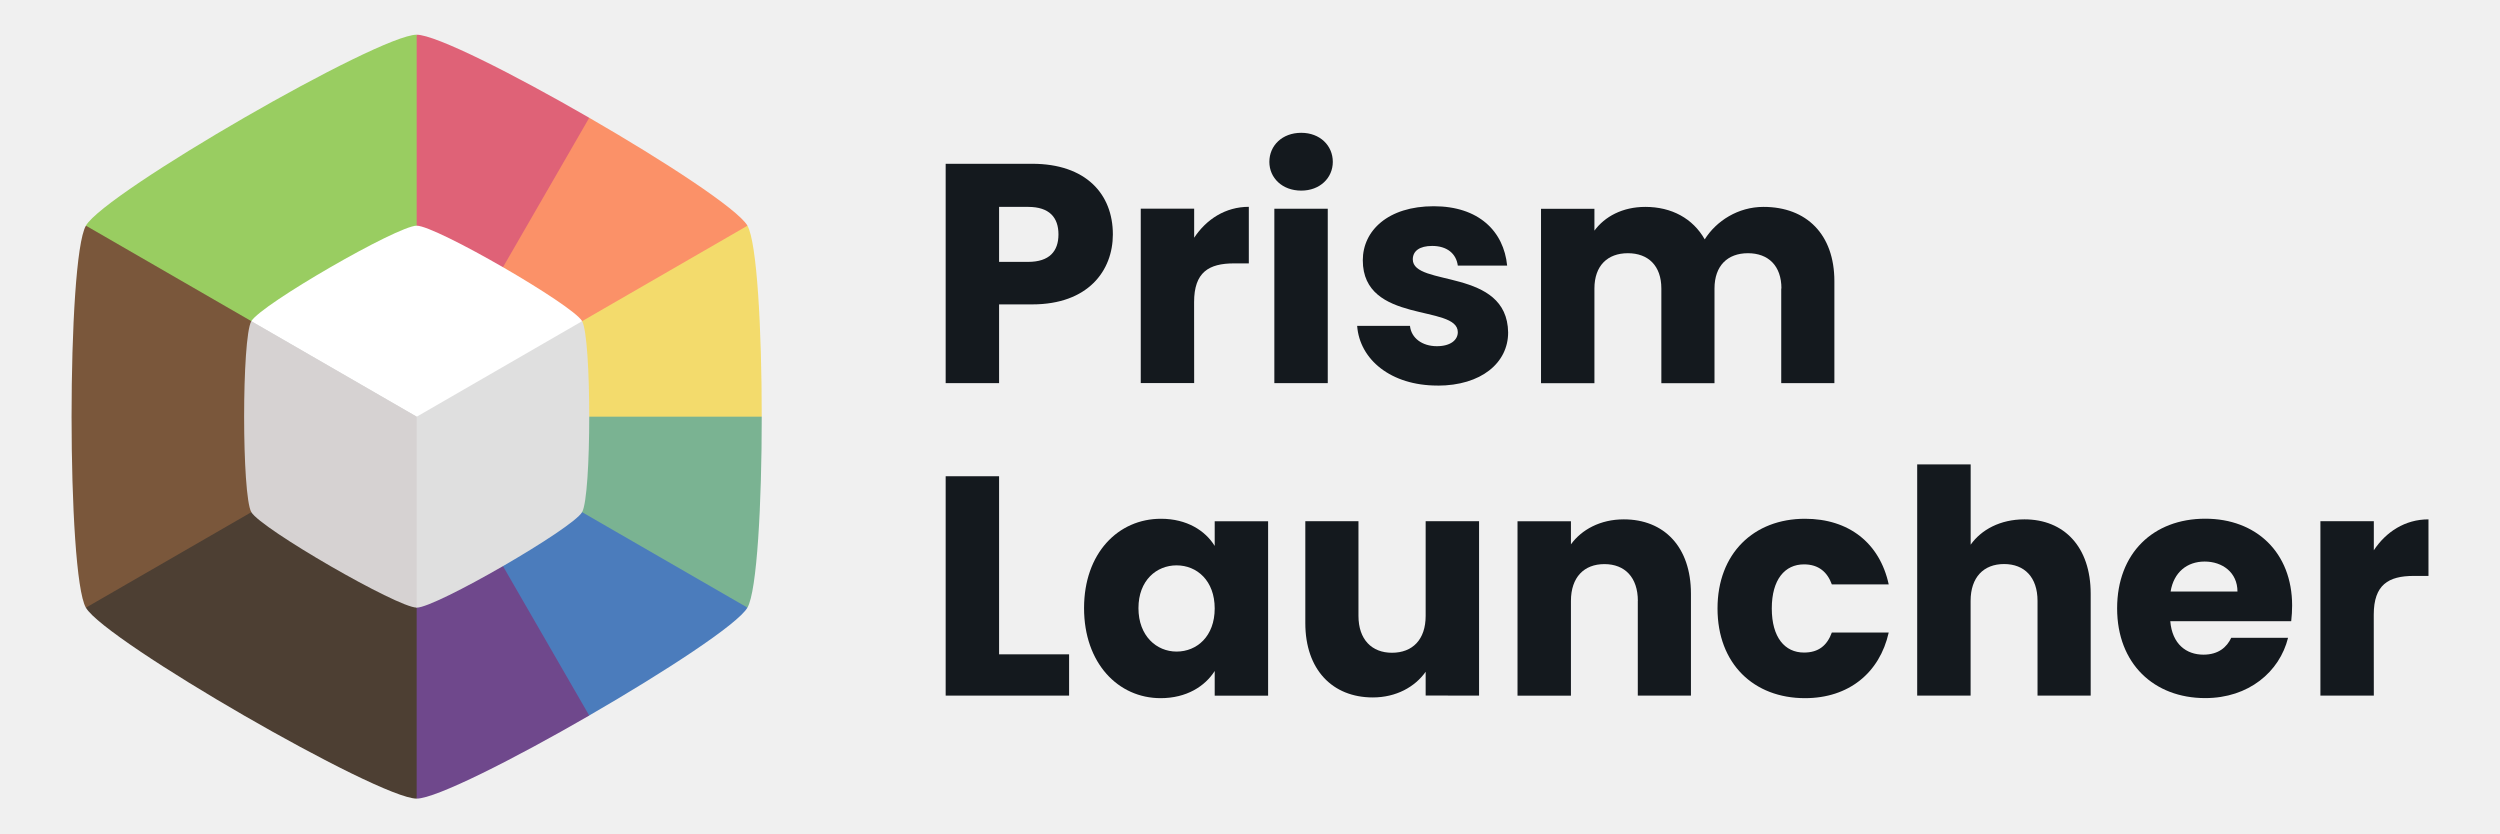
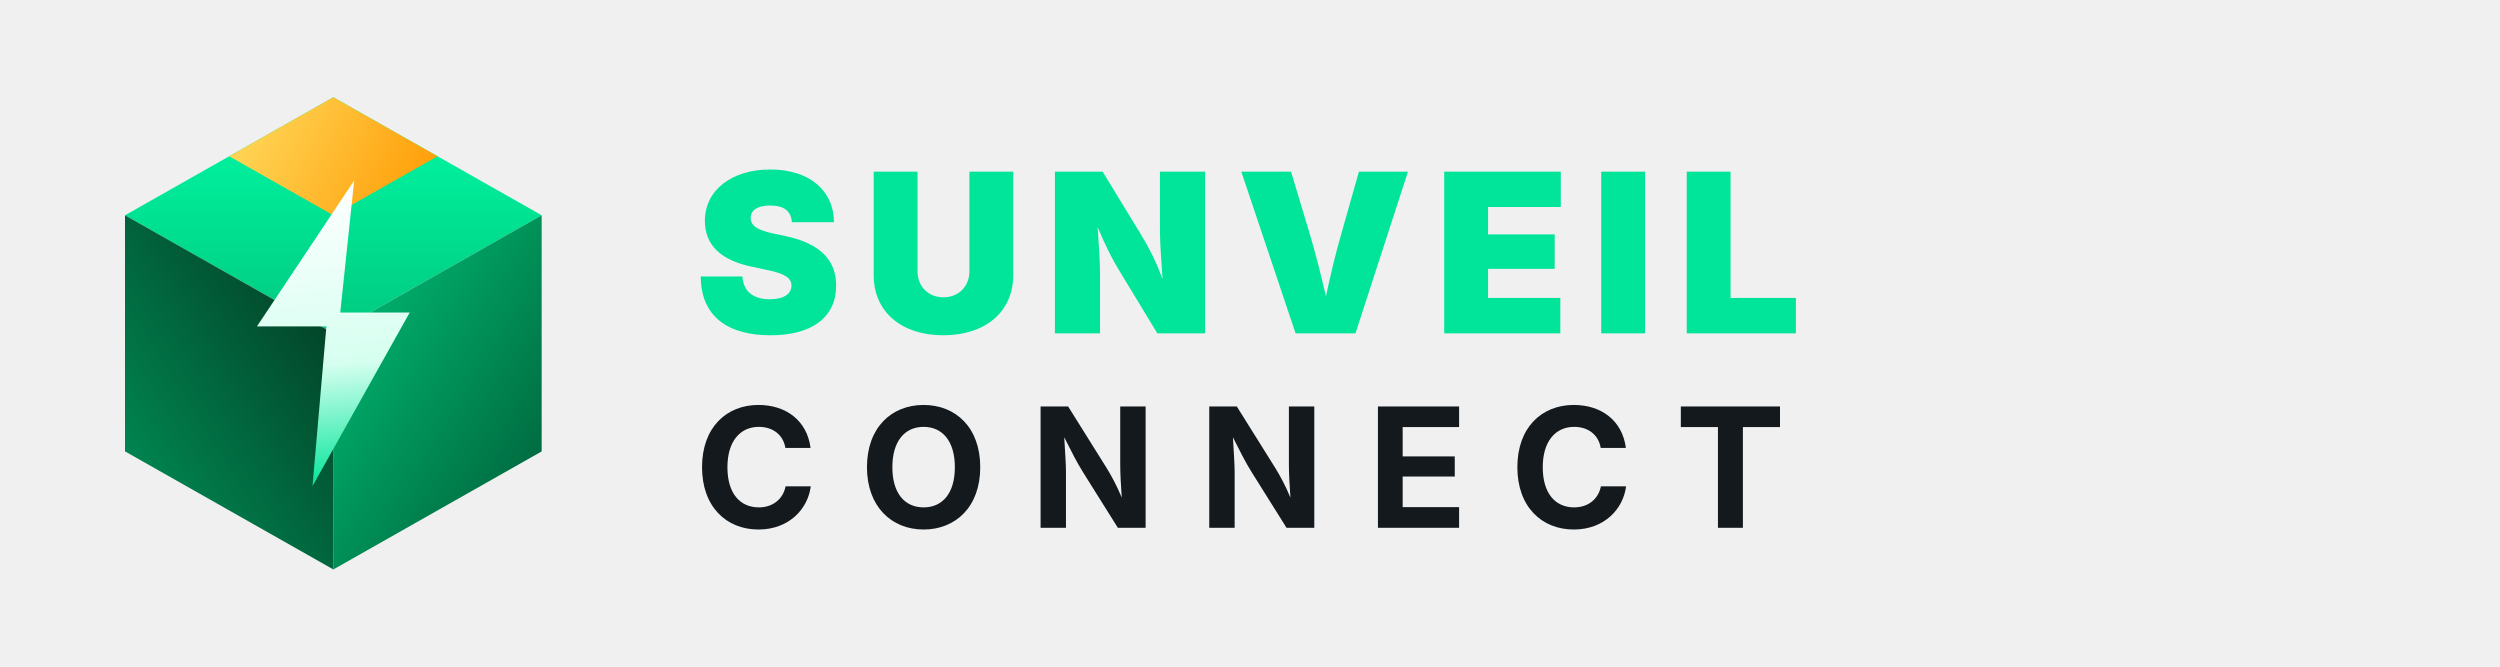
- <svg xmlns="http://www.w3.org/2000/svg" width="144" height="48" version="1.1" viewBox="0 0 38.1 12.7">
-   <g stroke-width=".265">
-     <path d="m6.35 6.35" fill="#99cd61" />
-     <path d="m6.35 0.529-2.521 4.366 2.521 1.455 2.52-1.455 0.11-3.1c-1.151-0.665-2.339-1.266-2.63-1.266z" fill="#df6277" />
-     <path d="m8.98 1.795-2.63 4.555 2.52 1.455 2.521-4.366c-0.146-0.252-1.26-0.98-2.411-1.644z" fill="#fb9168" />
-     <path d="m11.391 3.44-5.041 2.91 2.52 1.455 2.739-1.455c0-1.329-0.073-2.658-0.218-2.91z" fill="#f3db6c" />
-     <path d="m6.35 6.35v2.91h5.041c0.146-0.252 0.218-1.581 0.218-2.91z" fill="#7ab392" />
-     <path d="m6.35 6.35v2.91l2.63 1.644c1.151-0.665 2.266-1.392 2.411-1.644z" fill="#4b7cbc" />
-     <path d="m6.35 6.35-2.521 1.455 2.521 4.366c0.291 0 1.479-0.601 2.63-1.266z" fill="#6f488c" />
-     <path d="m3.829 4.895-2.52 4.366c0.291 0.504 4.459 2.91 5.041 2.91v-5.821z" fill="#4d3f33" />
-     <path d="m1.309 3.44c-0.291 0.504-0.291 5.317 0 5.821l5.041-2.91v-2.91z" fill="#7a573b" />
-     <path d="m6.35 0.529c-0.582-2e-8 -4.75 2.406-5.041 2.91l5.041 2.91z" fill="#99cd61" />
+ <svg xmlns="http://www.w3.org/2000/svg" width="180" height="48" viewBox="0 0 180 48" fill="none">
+   <defs>
+     <linearGradient id="facetTop" x1="24" y1="6" x2="24" y2="24" gradientUnits="userSpaceOnUse">
+       <stop offset="0%" stop-color="#00FFA8" />
+       <stop offset="100%" stop-color="#00C980" />
+     </linearGradient>
+     <linearGradient id="facetRight" x1="24" y1="24" x2="40" y2="34" gradientUnits="userSpaceOnUse">
+       <stop offset="0%" stop-color="#00B36E" />
+       <stop offset="100%" stop-color="#00663D" />
+     </linearGradient>
+     <linearGradient id="facetLeft" x1="8" y1="34" x2="24" y2="24" gradientUnits="userSpaceOnUse">
+       <stop offset="0%" stop-color="#008A54" />
+       <stop offset="100%" stop-color="#024528" />
+     </linearGradient>
+     <linearGradient id="goldCrown" x1="16" y1="6" x2="32" y2="14" gradientUnits="userSpaceOnUse">
+       <stop offset="0%" stop-color="#FFE066" />
+       <stop offset="100%" stop-color="#FF9900" />
+     </linearGradient>
+     <linearGradient id="boltGrad" x1="23" y1="13" x2="25" y2="35" gradientUnits="userSpaceOnUse">
+       <stop offset="0%" stop-color="#FFFFFF" />
+       <stop offset="60%" stop-color="#D6FFF0" />
+       <stop offset="100%" stop-color="#00E599" />
+     </linearGradient>
+   </defs>
+   <g transform="translate(0, 0)">
+     <polygon points="24,7 39,15.5 24,24 9,15.5" fill="url(#facetTop)" />
+     <polygon points="39,15.5 39,32.5 24,41 24,24" fill="url(#facetRight)" />
+     <polygon points="9,15.5 24,24 24,41 9,32.5" fill="url(#facetLeft)" />
+     <polygon points="24,7 31.5,11.25 24,15.5 16.5,11.25" fill="url(#goldCrown)" />
+     <polygon points="25.5,13 18.5,23.5 23.5,23.5 22.5,35 29.5,22.5 24.5,22.5" fill="url(#boltGrad)" />
  </g>
-   <g transform="matrix(.88 0 0 .88 -10.906 -1.2421)">
-     <g transform="translate(13.26 2.2776)">
-       <path transform="matrix(.96975 0 0 .96975 .1921 .1921)" d="m6.35 2.939c-0.341 0-2.783 1.41-2.953 1.705l2.953 5.116 2.954-5.116c-0.171-0.295-2.613-1.705-2.954-1.705z" fill="#fff" stroke-width=".265" />
-     </g>
-     <path d="m16.746 6.974 2.864 4.961c0.331 0 2.699-1.367 2.864-1.654 0.165-0.286 0.165-3.021 0-3.307l-2.864 1.654z" fill="#dfdfdf" stroke-width=".265" />
-   </g>
-   <path d="m3.83 4.895c-0.146 0.252-0.146 2.658 0 2.91 0.146 0.252 2.229 1.455 2.52 1.455v-2.91z" fill="#d6d2d2" stroke-width=".265" />
-   <g fill="#14191e" stroke-width=".265" aria-label="Sunveil Connect">
-     <path d="m15.669 3.991h-0.443v-0.838h0.443c0.324 0 0.462 0.162 0.462 0.419 0 0.257-0.138 0.419-0.462 0.419zm1.291-0.419c0-0.614-0.41-1.076-1.229-1.076h-1.319v3.343h0.814v-1.2h0.505c0.852 0 1.229-0.514 1.229-1.067z" />
-     <path d="m18.198 4.605c0-0.457 0.224-0.591 0.61-0.591h0.224v-0.862c-0.357 0-0.648 0.191-0.833 0.471v-0.443h-0.814v2.658h0.814z" />
-     <path d="m19.421 3.181v2.658h0.814v-2.658zm0.41-0.276c0.286 0 0.481-0.195 0.481-0.438 0-0.248-0.195-0.443-0.481-0.443-0.291 0-0.486 0.195-0.486 0.443 0 0.243 0.195 0.438 0.486 0.438z" />
-     <path d="m21.908 5.877c0.667 0 1.076-0.348 1.076-0.81-0.014-0.991-1.453-0.691-1.453-1.114 0-0.129 0.105-0.205 0.295-0.205 0.229 0 0.367 0.119 0.391 0.3h0.752c-0.052-0.524-0.433-0.905-1.119-0.905-0.695 0-1.081 0.371-1.081 0.824 0 0.976 1.448 0.667 1.448 1.095 0 0.119-0.11 0.214-0.319 0.214-0.224 0-0.391-0.124-0.41-0.31h-0.805c0.038 0.514 0.514 0.91 1.224 0.91z" />
-     <path d="m27.146 4.396v1.443h0.81v-1.553c0-0.714-0.424-1.133-1.081-1.133-0.386 0-0.719 0.214-0.895 0.495-0.181-0.319-0.505-0.495-0.905-0.495-0.348 0-0.619 0.148-0.776 0.362v-0.333h-0.814v2.658h0.814v-1.443c0-0.348 0.2-0.538 0.51-0.538 0.31 0 0.51 0.191 0.51 0.538v1.443h0.81v-1.443c0-0.348 0.2-0.538 0.51-0.538 0.31 0 0.51 0.191 0.51 0.538z" />
-     <path d="m15.226 7.258h-0.814v3.343h1.881v-0.629h-1.067z" />
-     <path d="m16.521 9.268c0 0.838 0.519 1.372 1.167 1.372 0.395 0 0.676-0.181 0.824-0.414v0.376h0.814v-2.658h-0.814v0.376c-0.143-0.233-0.424-0.414-0.819-0.414-0.652 0-1.172 0.524-1.172 1.362zm1.991 0.005c0 0.424-0.271 0.657-0.581 0.657-0.305 0-0.581-0.238-0.581-0.662s0.276-0.652 0.581-0.652c0.31 0 0.581 0.233 0.581 0.657z" />
-     <path d="m22.541 10.601v-2.658h-0.814v1.443c0 0.362-0.2 0.562-0.514 0.562-0.305 0-0.51-0.2-0.51-0.562v-1.443h-0.81v1.553c0 0.71 0.414 1.133 1.029 1.133 0.357 0 0.643-0.162 0.805-0.391v0.362z" />
-     <path d="m24.96 9.158v1.443h0.81v-1.553c0-0.714-0.41-1.133-1.024-1.133-0.357 0-0.643 0.157-0.805 0.381v-0.352h-0.814v2.658h0.814v-1.443c0-0.362 0.2-0.562 0.51-0.562 0.31 0 0.51 0.2 0.51 0.562z" />
-     <path d="m26.175 9.273c0 0.843 0.552 1.367 1.333 1.367 0.667 0 1.138-0.386 1.276-1h-0.867c-0.071 0.195-0.2 0.305-0.424 0.305-0.291 0-0.491-0.229-0.491-0.672s0.2-0.672 0.491-0.672c0.224 0 0.357 0.119 0.424 0.305h0.867c-0.138-0.633-0.61-1-1.276-1-0.781 0-1.333 0.529-1.333 1.367z" />
-     <path d="m29.218 7.077v3.524h0.814v-1.443c0-0.362 0.2-0.562 0.51-0.562 0.31 0 0.51 0.2 0.51 0.562v1.443h0.81v-1.553c0-0.714-0.405-1.133-1.01-1.133-0.367 0-0.657 0.157-0.819 0.386v-1.224z" />
-     <path d="m33.599 8.558c0.271 0 0.5 0.167 0.5 0.457h-1.019c0.048-0.295 0.252-0.457 0.519-0.457zm1.272 1.162h-0.867c-0.067 0.143-0.195 0.257-0.424 0.257-0.262 0-0.476-0.162-0.505-0.51h1.843c0.009-0.081 0.014-0.162 0.014-0.238 0-0.81-0.548-1.324-1.324-1.324-0.791 0-1.343 0.524-1.343 1.367 0 0.843 0.562 1.367 1.343 1.367 0.662 0 1.133-0.4 1.262-0.919z" />
-     <path d="m36.176 9.368c0-0.457 0.224-0.591 0.61-0.591h0.224v-0.862c-0.357 0-0.648 0.191-0.833 0.471v-0.443h-0.814v2.658h0.814z" />
-   </g>
+   <text x="50" y="24" font-family="'Inter', -apple-system, BlinkMacSystemFont, 'Segoe UI', Roboto, sans-serif" font-weight="900" font-size="16" letter-spacing="1.5" fill="#00E599">SUNVEIL</text>
+   <text x="50" y="38" font-family="'Inter', -apple-system, BlinkMacSystemFont, 'Segoe UI', Roboto, sans-serif" font-weight="700" font-size="12" letter-spacing="3" fill="#14191E">CONNECT</text>
</svg>
